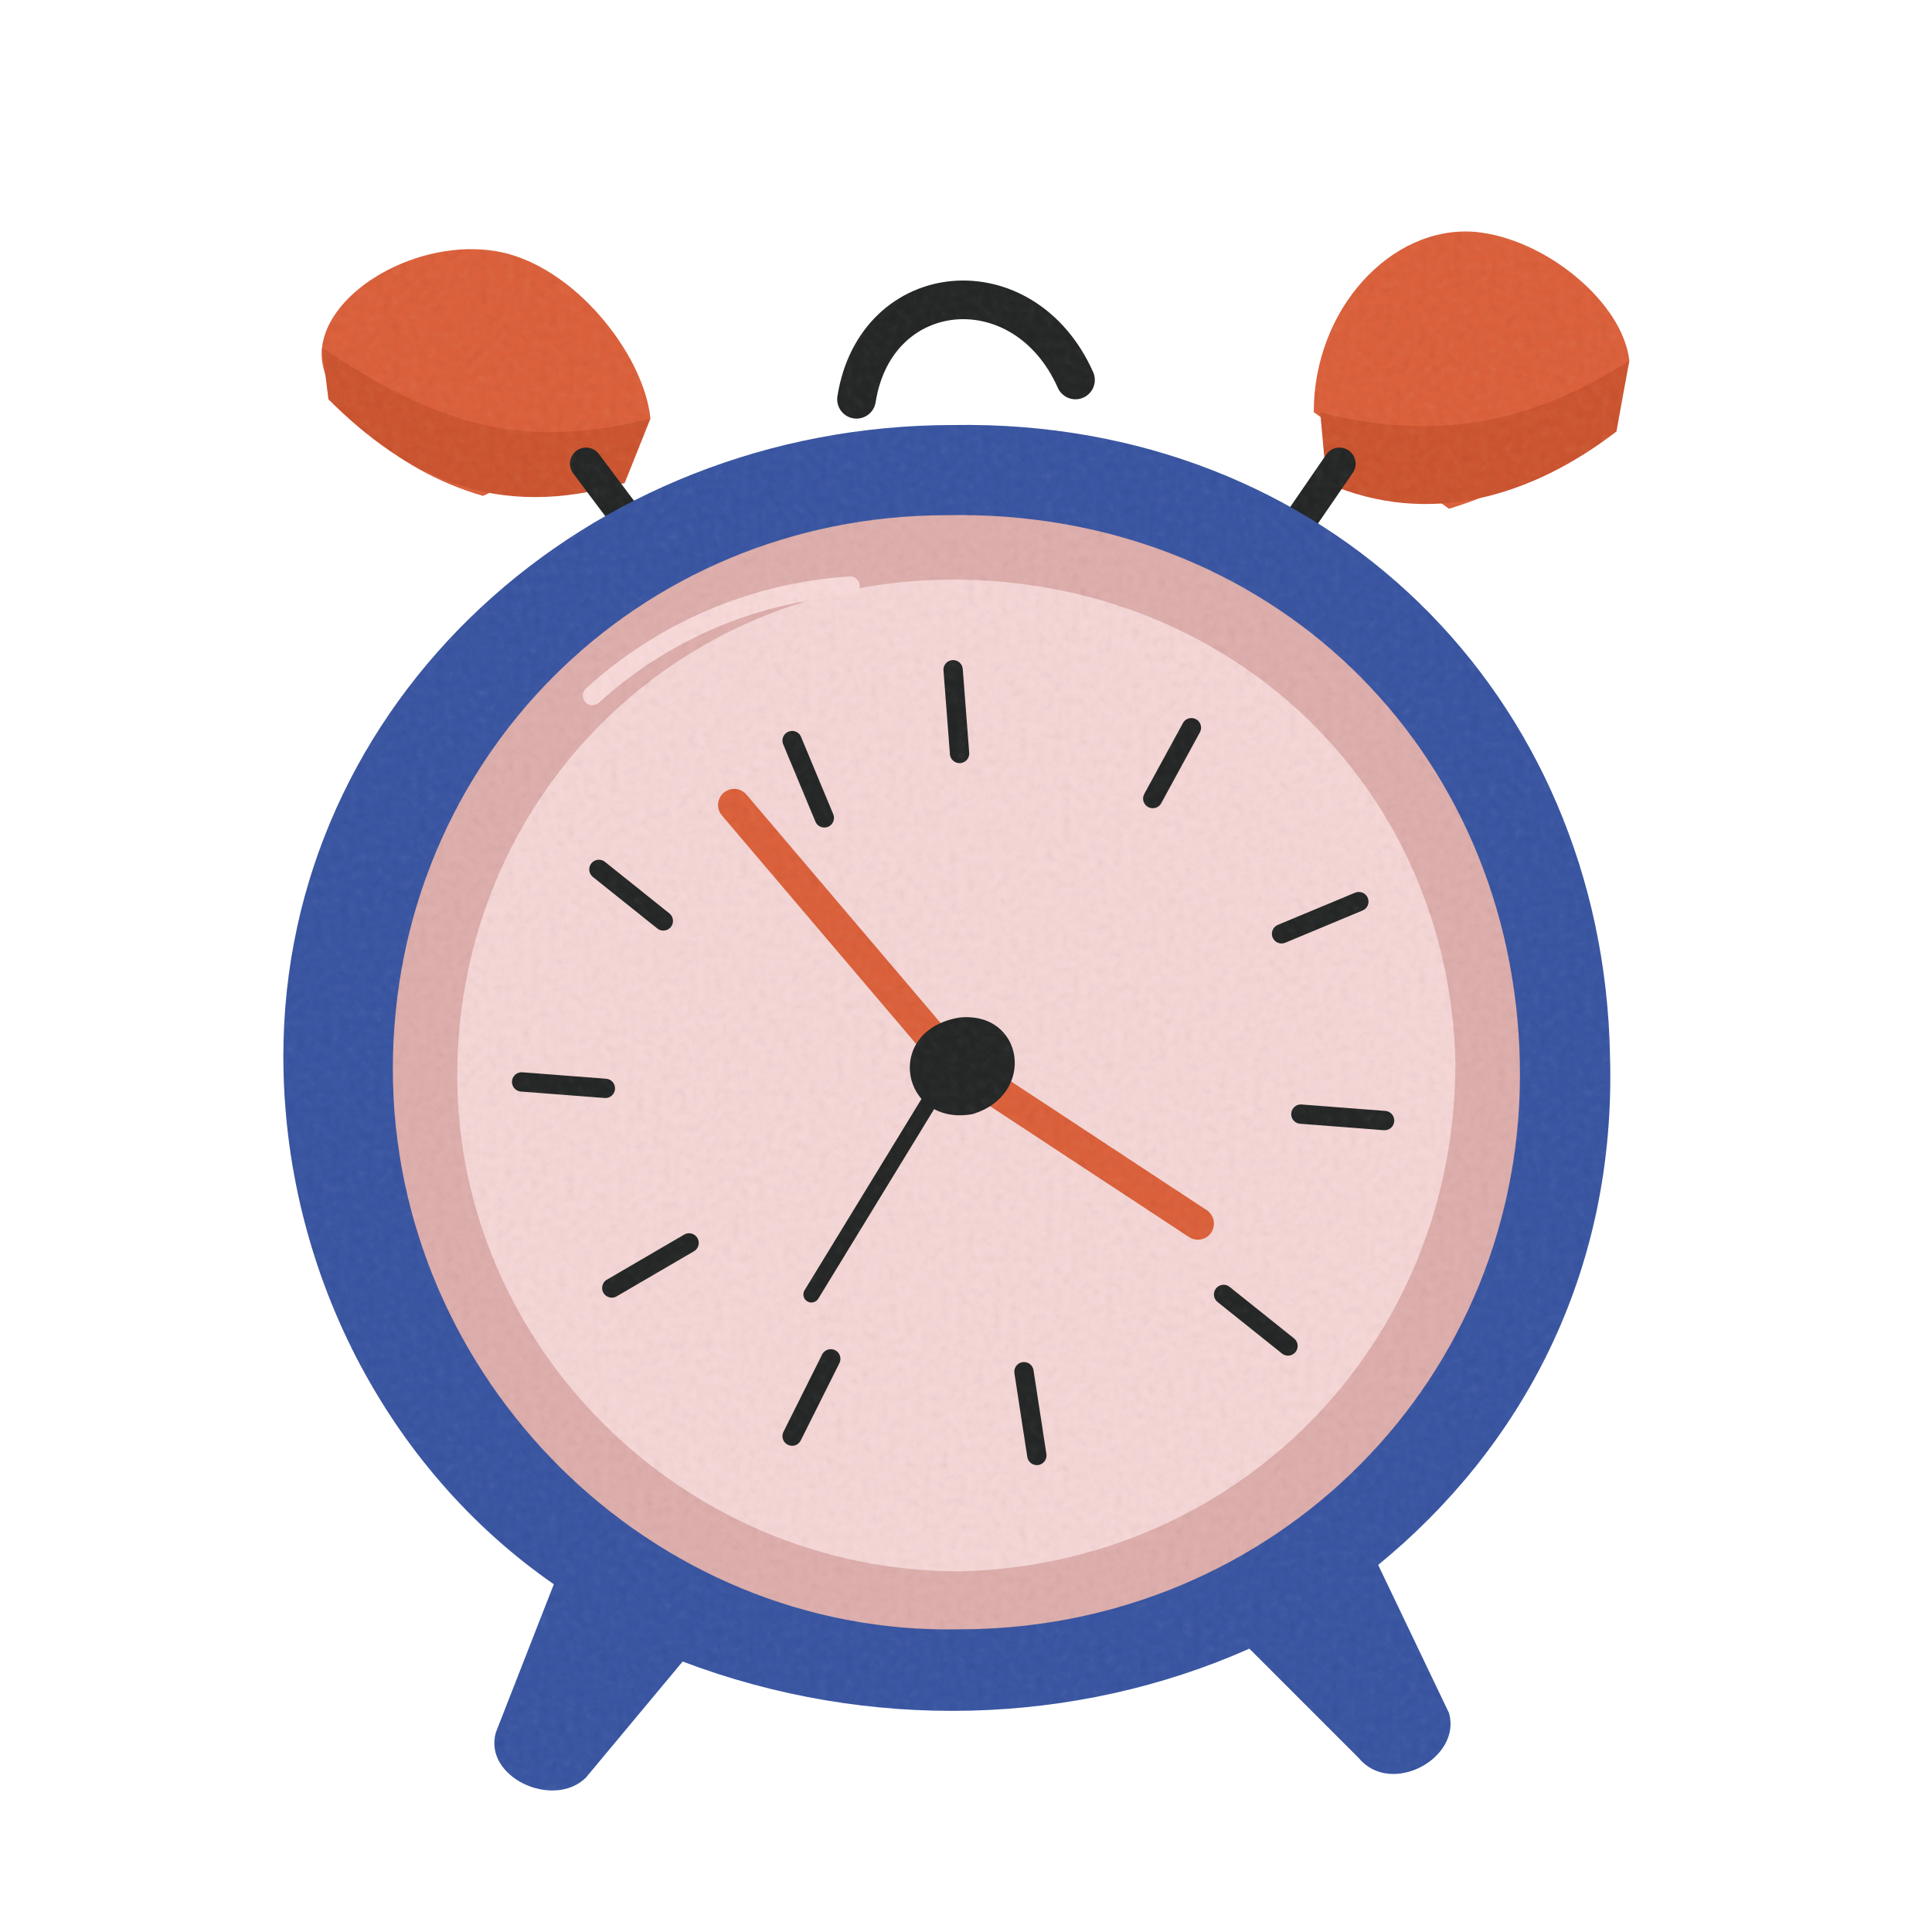
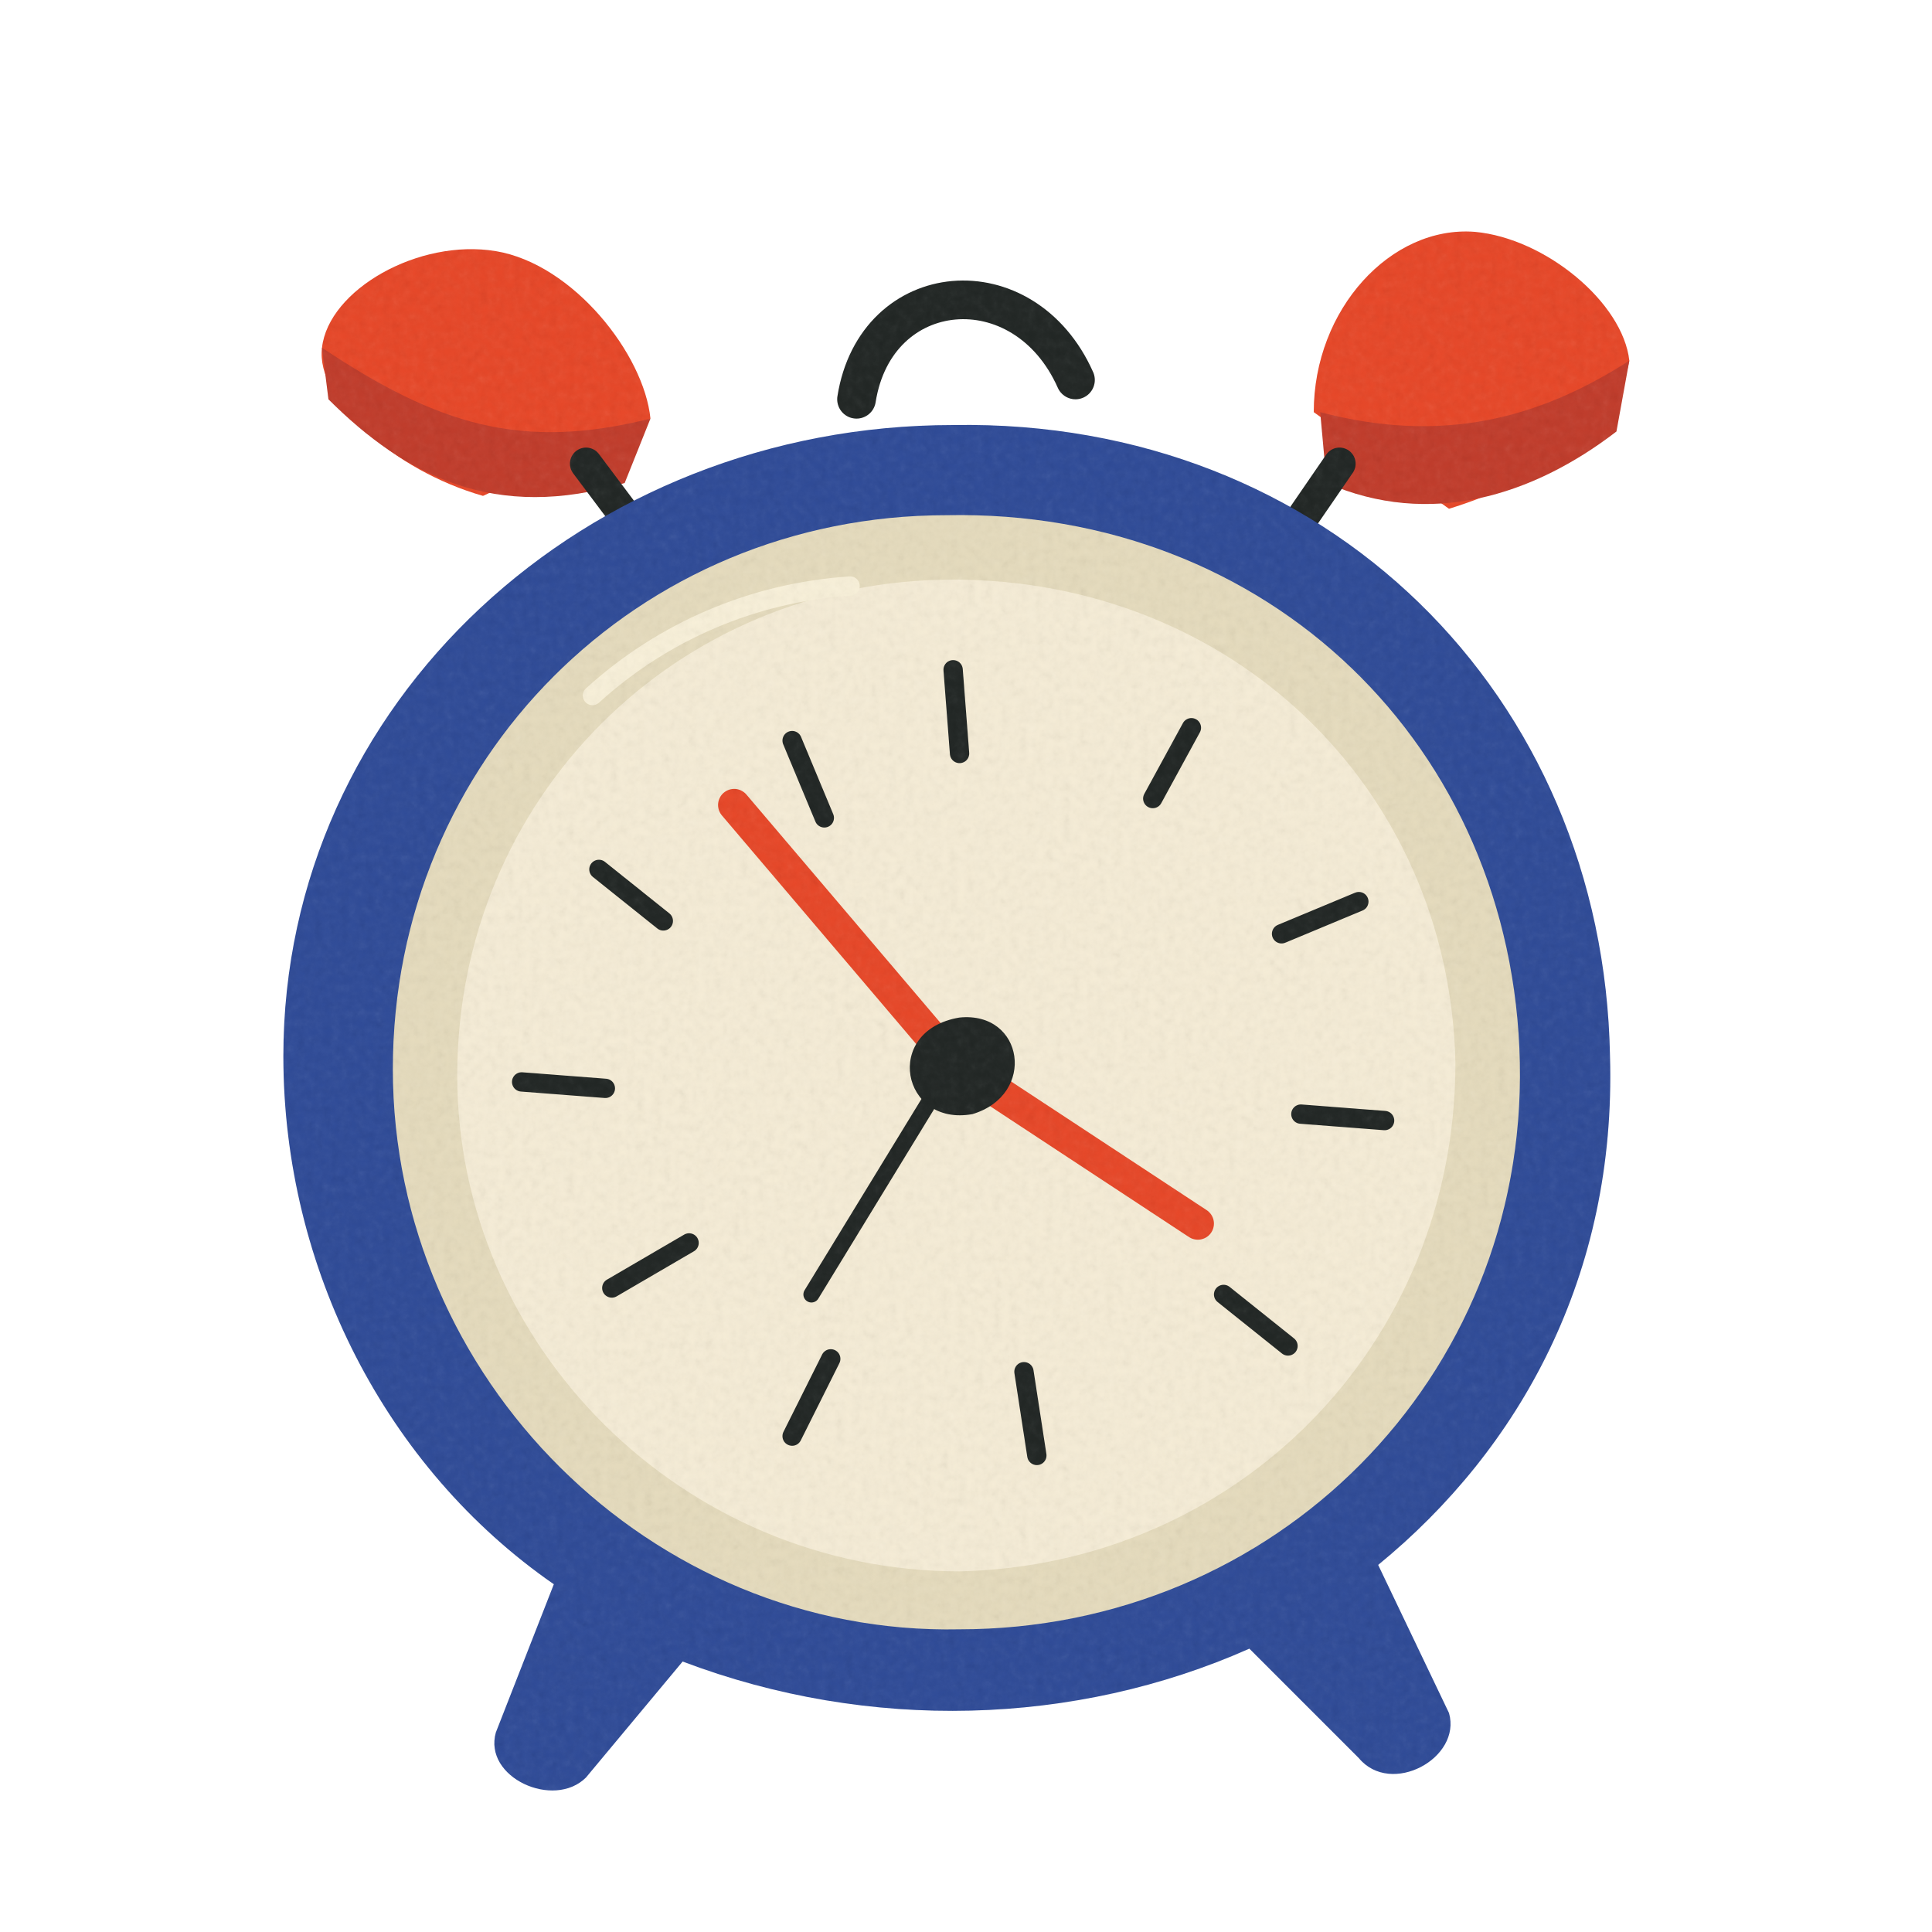
<svg xmlns="http://www.w3.org/2000/svg" viewBox="0 0 300 300" fill="none" role="img" aria-labelledby="title">
  <defs>
    <filter id="grain" x="-2%" y="-2%" width="104%" height="104%" color-interpolation-filters="sRGB">
      <feTurbulence type="fractalNoise" baseFrequency=".74" numOctaves="3" seed="27" stitchTiles="stitch" result="n" />
      <feColorMatrix in="n" type="saturate" values="0" />
      <feComponentTransfer result="g">
        <feFuncA type="linear" slope=".12" />
      </feComponentTransfer>
      <feComposite in="g" in2="SourceGraphic" operator="in" result="p" />
      <feBlend in="SourceGraphic" in2="p" mode="soft-light" />
    </filter>
  </defs>
  <g filter="url(#grain)">
-     <path d="M75 77c-14-4-26-15-25-23 1-9 15-17 27-15 12 2 23 16 24 26Z" fill="#dc603a" />
-     <path d="M50 54c18 12 31 16 51 11l-4 10c-20 6-34-1-46-13Z" fill="#cd542f" />
-     <path d="M204 64c0-16 12-29 25-28 11 1 23 11 24 20-2 11-15 19-28 23Z" fill="#dc603a" />
-     <path d="M205 64c19 5 34 1 48-8l-2 11c-13 10-29 15-45 8Z" fill="#cd542f" />
-     <path d="m91 72 12 16m105-16-11 16" stroke="#232625" stroke-width="5" stroke-linecap="round" />
-     <path d="M133 62c3-19 26-21 34-3" stroke="#232625" stroke-width="6" stroke-linecap="round" />
-     <path d="M148 66c58-1 101 42 102 98 1 34-14 61-36 79l11 23c2 7-9 13-14 7l-17-17c-27 12-59 13-88 2l-15 18c-5 5-16 0-14-7l9-23c-26-18-42-49-42-82 0-55 47-98 104-98Z" fill="#3955a2" />
-     <path d="M147 80c50-1 88 36 89 85 1 49-38 88-87 88-48 1-88-39-88-87 0-48 38-86 86-86Z" fill="#deaeac" />
-     <path d="M148 90c43 0 77 32 78 75 0 44-34 78-77 79-43 0-78-35-78-77 0-43 34-77 77-77Z" fill="#f5d7d6" />
-     <path d="m148 104 1 13m36-4-6 11m32 16-12 5m16 29-13-1m-2 36-10-8m-29 25-2-13m-36 10 6-12m-34-11 12-7m-26-25 13 1m-1-34 10 8m20-28 5 12" stroke="#232625" stroke-width="3" stroke-linecap="round" />
-     <path d="M148 165 114 125m34 40 38 25" stroke="#dc603a" stroke-width="5" stroke-linecap="round" />
-     <path d="m148 165-22 36" stroke="#232625" stroke-width="2.5" stroke-linecap="round" />
-     <path d="M149 158c10-1 12 12 2 15-11 2-14-13-2-15Z" fill="#232625" />
-     <path d="M92 108c11-10 25-16 40-17" stroke="#f8dad9" stroke-width="3" stroke-linecap="round" />
+     <path d="M75 77c-14-4-26-15-25-23 1-9 15-17 27-15 12 2 23 16 24 26Z" fill="#e74829" />
+     <path d="M50 54c18 12 31 16 51 11l-4 10c-20 6-34-1-46-13Z" fill="#c13d2c" />
+     <path d="M204 64c0-16 12-29 25-28 11 1 23 11 24 20-2 11-15 19-28 23Z" fill="#e74829" />
+     <path d="M205 64c19 5 34 1 48-8l-2 11c-13 10-29 15-45 8Z" fill="#c13d2c" />
+     <path d="m91 72 12 16m105-16-11 16" stroke="#222725" stroke-width="5" stroke-linecap="round" />
+     <path d="M133 62c3-19 26-21 34-3" stroke="#222725" stroke-width="6" stroke-linecap="round" />
+     <path d="M148 66c58-1 101 42 102 98 1 34-14 61-36 79l11 23c2 7-9 13-14 7l-17-17c-27 12-59 13-88 2l-15 18c-5 5-16 0-14-7l9-23c-26-18-42-49-42-82 0-55 47-98 104-98Z" fill="#304c98" />
+     <path d="M147 80c50-1 88 36 89 85 1 49-38 88-87 88-48 1-88-39-88-87 0-48 38-86 86-86Z" fill="#e5dbbd" />
+     <path d="M148 90c43 0 77 32 78 75 0 44-34 78-77 79-43 0-78-35-78-77 0-43 34-77 77-77Z" fill="#f5ecd6" />
+     <path d="m148 104 1 13m36-4-6 11m32 16-12 5m16 29-13-1m-2 36-10-8m-29 25-2-13m-36 10 6-12m-34-11 12-7m-26-25 13 1m-1-34 10 8m20-28 5 12" stroke="#222725" stroke-width="3" stroke-linecap="round" />
+     <path d="M148 165 114 125m34 40 38 25" stroke="#e74829" stroke-width="5" stroke-linecap="round" />
+     <path d="m148 165-22 36" stroke="#222725" stroke-width="2.5" stroke-linecap="round" />
+     <path d="M149 158c10-1 12 12 2 15-11 2-14-13-2-15Z" fill="#222725" />
+     <path d="M92 108c11-10 25-16 40-17" stroke="#f8f0d9" stroke-width="3" stroke-linecap="round" />
  </g>
</svg>
